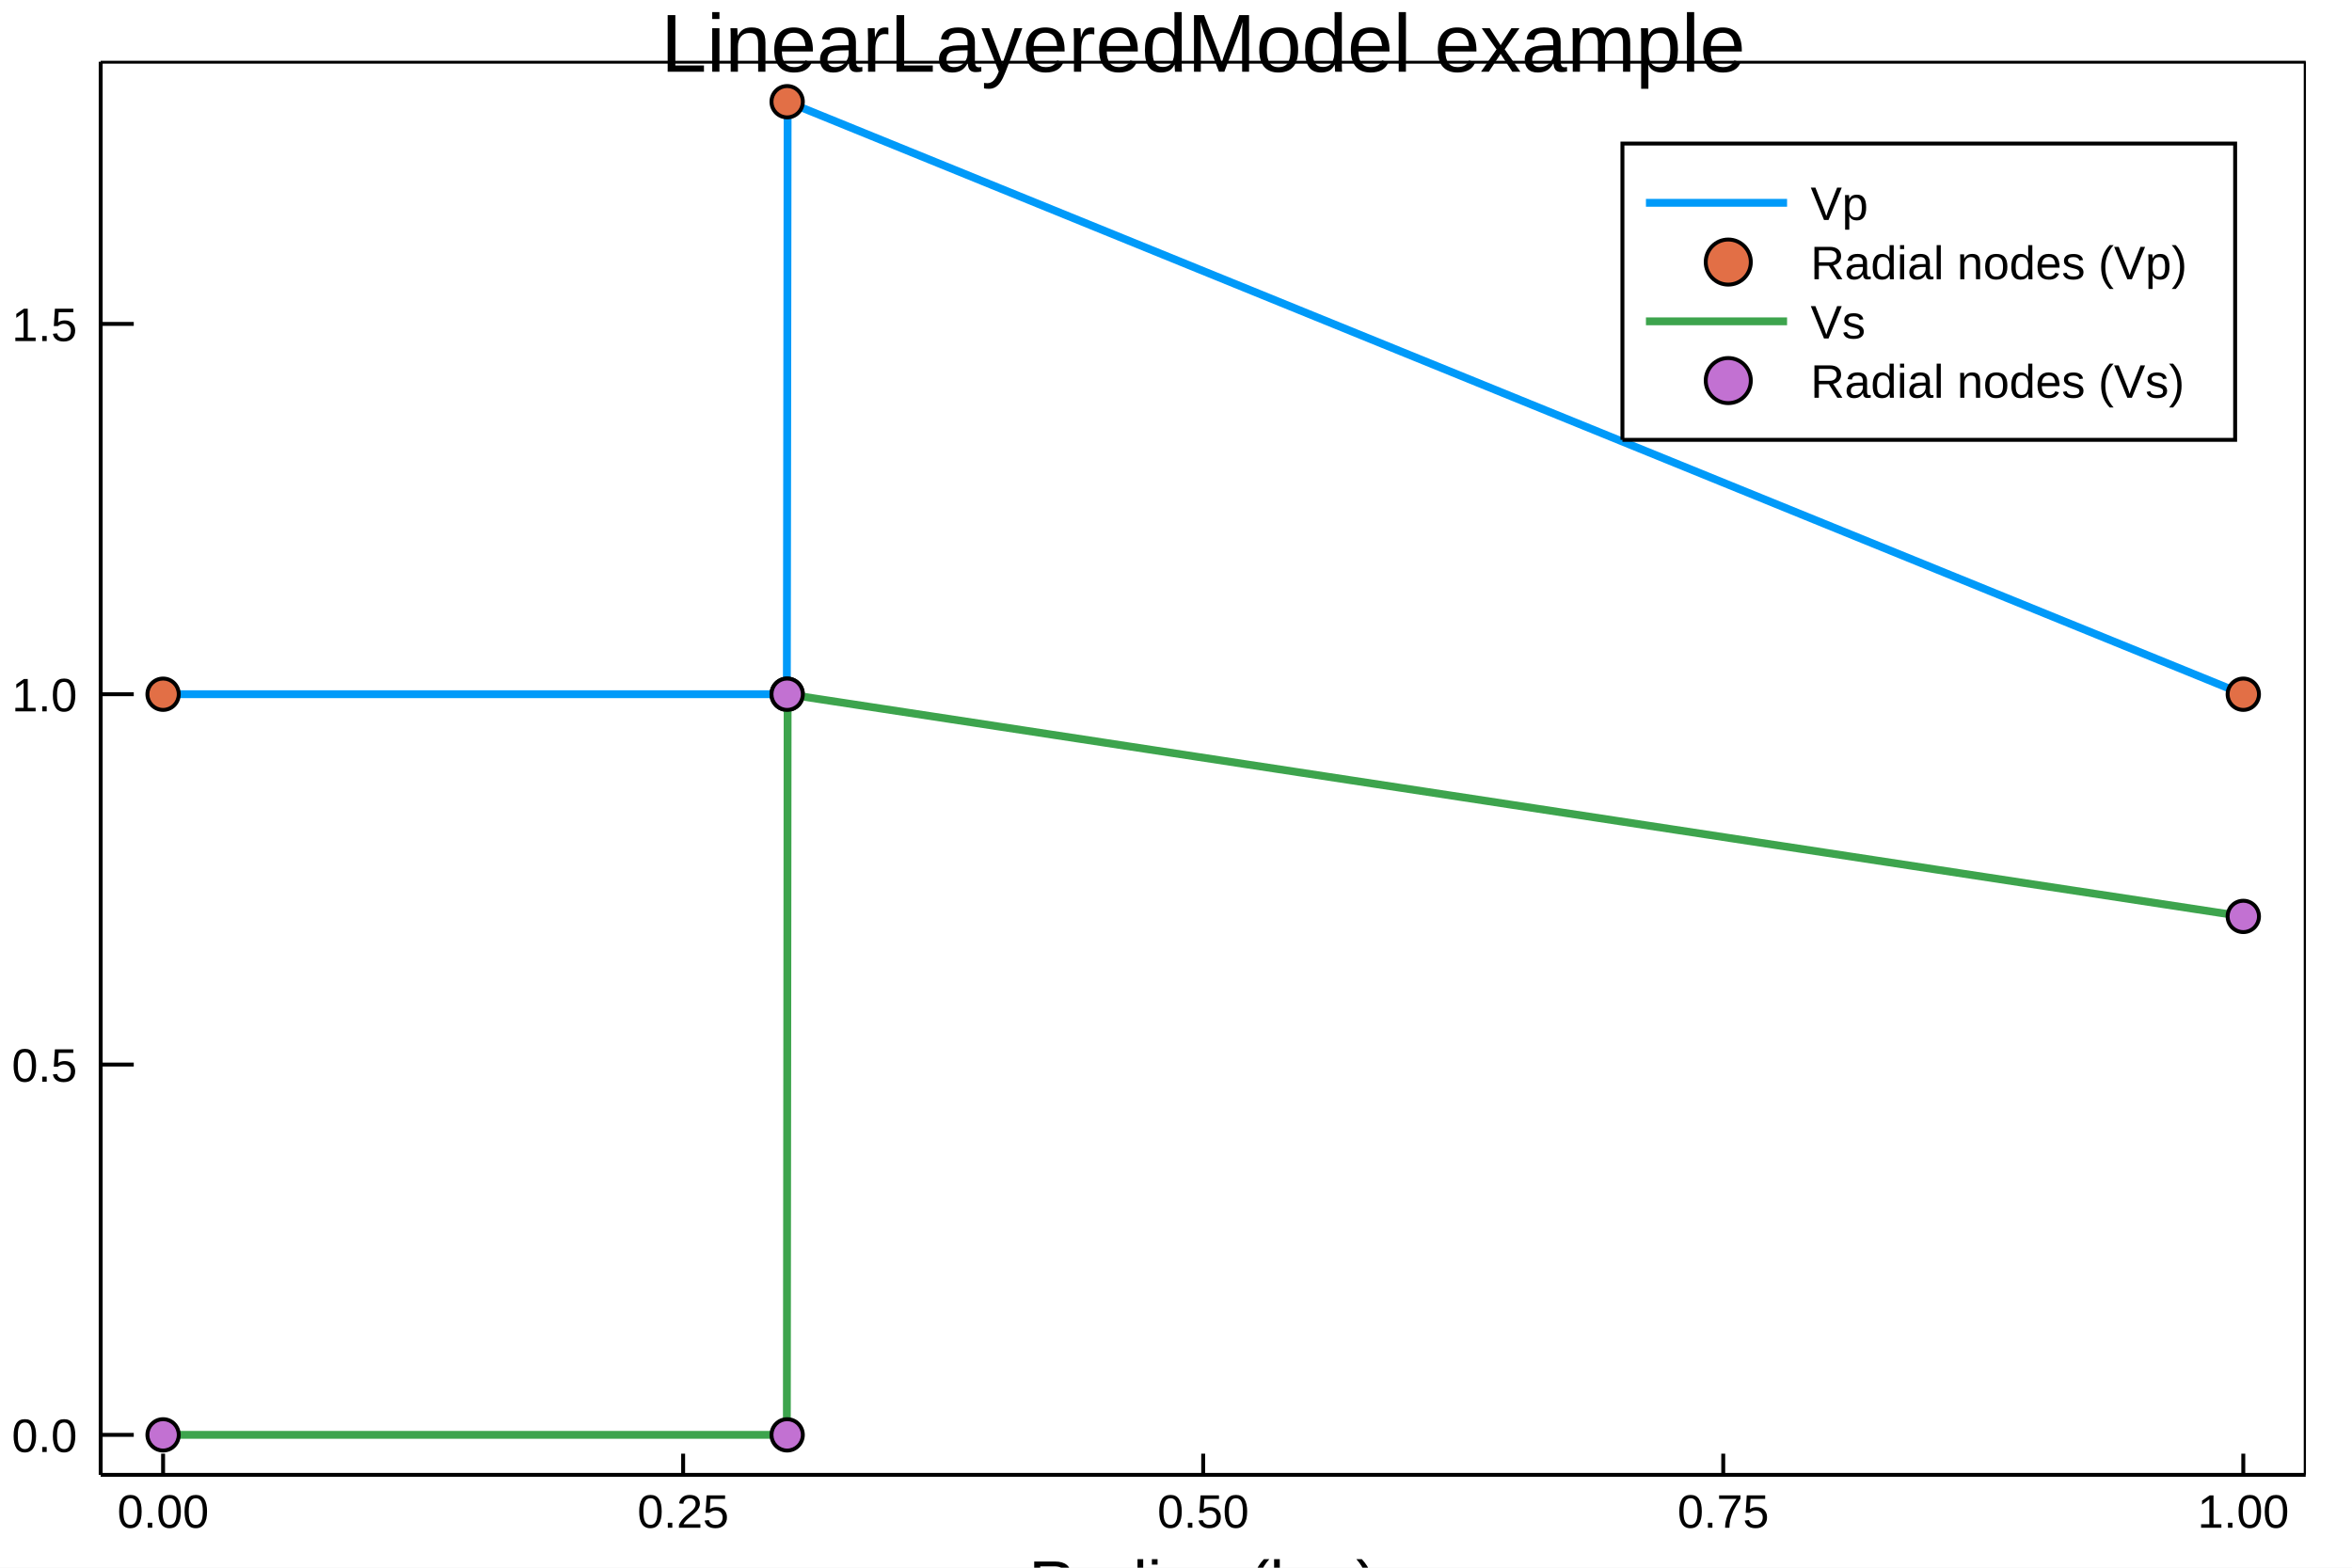
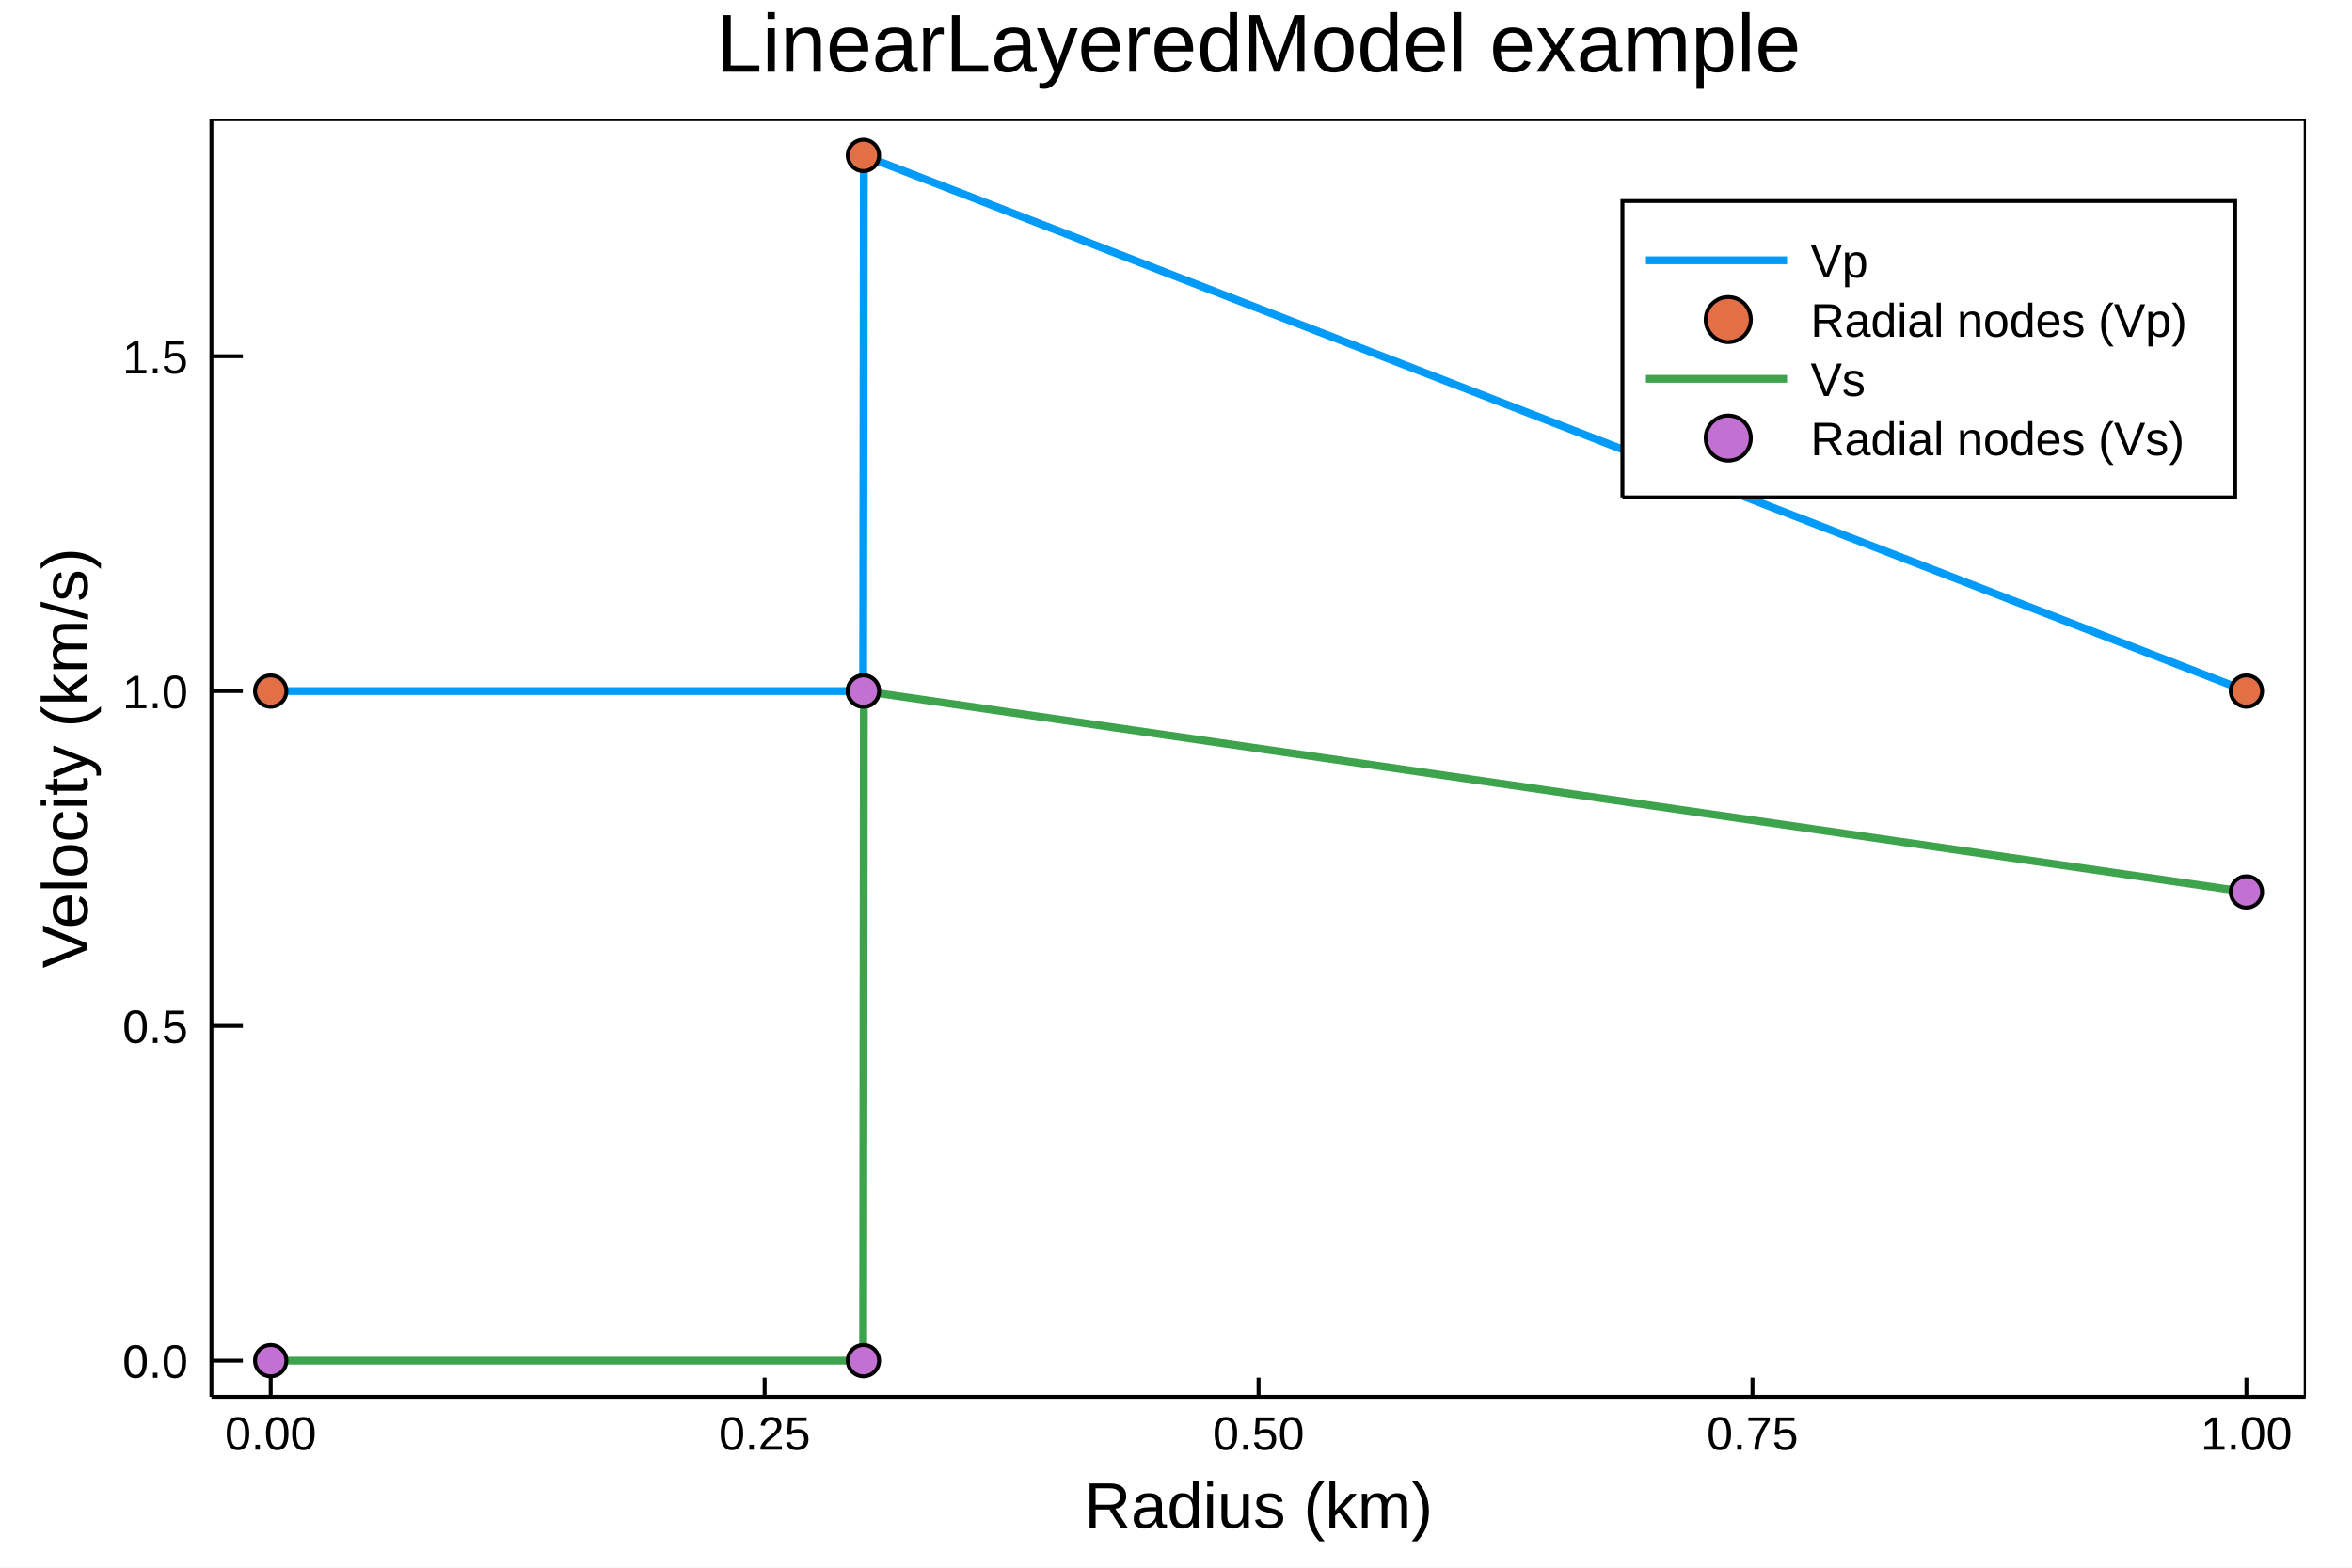
<svg xmlns="http://www.w3.org/2000/svg" width="600" height="400" viewBox="0 0 2400 1600">
  <defs>
-     <clipPath id="clip0800">
+     <clipPath id="clip5100">
      <rect x="0" y="0" width="2400" height="1600" />
    </clipPath>
  </defs>
-   <path clip-path="url(#clip0800)" d=" M0 1600 L2400 1600 L2400 0 L0 0  Z   " fill="#ffffff" fill-rule="evenodd" fill-opacity="1" />
+   <path clip-path="url(#clip5100)" d=" M0 1600 L2400 1600 L2400 0 L0 0  Z   " fill="#ffffff" fill-rule="evenodd" fill-opacity="1" />
  <defs>
-     <clipPath id="clip0801">
+     <clipPath id="clip5101">
      <rect x="480" y="0" width="1681" height="1600" />
    </clipPath>
  </defs>
-   <path clip-path="url(#clip0800)" d=" M102.74 1505.26 L2352.76 1505.26 L2352.76 62.992 L102.74 62.992  Z   " fill="#ffffff" fill-rule="evenodd" fill-opacity="1" />
+   <path clip-path="url(#clip5100)" d=" M215.754 1425.62 L2352.76 1425.62 L2352.76 121.675 L215.754 121.675  Z   " fill="#ffffff" fill-rule="evenodd" fill-opacity="1" />
  <defs>
-     <clipPath id="clip0802">
-       <rect x="102" y="62" width="2251" height="1443" />
+     <clipPath id="clip5102">
+       <rect x="215" y="121" width="2138" height="1305" />
    </clipPath>
  </defs>
-   <polyline clip-path="url(#clip0800)" style="stroke:#000000; stroke-width:4; stroke-opacity:1; fill:none" points="   102.74,1505.26 2352.76,1505.26    " />
-   <polyline clip-path="url(#clip0800)" style="stroke:#000000; stroke-width:4; stroke-opacity:1; fill:none" points="   102.74,1505.26 102.74,62.992    " />
-   <polyline clip-path="url(#clip0800)" style="stroke:#000000; stroke-width:4; stroke-opacity:1; fill:none" points="   166.42,1505.26 166.42,1483.63    " />
-   <polyline clip-path="url(#clip0800)" style="stroke:#000000; stroke-width:4; stroke-opacity:1; fill:none" points="   697.084,1505.26 697.084,1483.63    " />
-   <polyline clip-path="url(#clip0800)" style="stroke:#000000; stroke-width:4; stroke-opacity:1; fill:none" points="   1227.75,1505.26 1227.75,1483.63    " />
-   <polyline clip-path="url(#clip0800)" style="stroke:#000000; stroke-width:4; stroke-opacity:1; fill:none" points="   1758.41,1505.26 1758.41,1483.63    " />
-   <polyline clip-path="url(#clip0800)" style="stroke:#000000; stroke-width:4; stroke-opacity:1; fill:none" points="   2289.08,1505.26 2289.08,1483.63    " />
-   <polyline clip-path="url(#clip0800)" style="stroke:#000000; stroke-width:4; stroke-opacity:1; fill:none" points="   102.74,1464.44 136.49,1464.44    " />
-   <polyline clip-path="url(#clip0800)" style="stroke:#000000; stroke-width:4; stroke-opacity:1; fill:none" points="   102.74,1086.49 136.49,1086.49    " />
-   <polyline clip-path="url(#clip0800)" style="stroke:#000000; stroke-width:4; stroke-opacity:1; fill:none" points="   102.74,708.535 136.49,708.535    " />
-   <polyline clip-path="url(#clip0800)" style="stroke:#000000; stroke-width:4; stroke-opacity:1; fill:none" points="   102.74,330.583 136.49,330.583    " />
-   <g clip-path="url(#clip0800)">
-     <text style="fill:#000000; fill-opacity:1; font-family:Arial,Helvetica Neue,Helvetica,sans-serif; font-size:48px; text-anchor:middle;" transform="rotate(0, 166.42, 1559.26)" x="166.42" y="1559.26">0.00</text>
+   <polyline clip-path="url(#clip5100)" style="stroke:#000000; stroke-width:4; stroke-opacity:1; fill:none" points="   215.754,1425.62 2352.76,1425.62    " />
+   <polyline clip-path="url(#clip5100)" style="stroke:#000000; stroke-width:4; stroke-opacity:1; fill:none" points="   215.754,1425.62 215.754,121.675    " />
+   <polyline clip-path="url(#clip5100)" style="stroke:#000000; stroke-width:4; stroke-opacity:1; fill:none" points="   276.235,1425.62 276.235,1406.06    " />
+   <polyline clip-path="url(#clip5100)" style="stroke:#000000; stroke-width:4; stroke-opacity:1; fill:none" points="   780.245,1425.62 780.245,1406.06    " />
+   <polyline clip-path="url(#clip5100)" style="stroke:#000000; stroke-width:4; stroke-opacity:1; fill:none" points="   1284.25,1425.62 1284.25,1406.06    " />
+   <polyline clip-path="url(#clip5100)" style="stroke:#000000; stroke-width:4; stroke-opacity:1; fill:none" points="   1788.26,1425.62 1788.26,1406.06    " />
+   <polyline clip-path="url(#clip5100)" style="stroke:#000000; stroke-width:4; stroke-opacity:1; fill:none" points="   2292.27,1425.62 2292.27,1406.06    " />
+   <polyline clip-path="url(#clip5100)" style="stroke:#000000; stroke-width:4; stroke-opacity:1; fill:none" points="   215.754,1388.71 247.809,1388.71    " />
+   <polyline clip-path="url(#clip5100)" style="stroke:#000000; stroke-width:4; stroke-opacity:1; fill:none" points="   215.754,1047.01 247.809,1047.01    " />
+   <polyline clip-path="url(#clip5100)" style="stroke:#000000; stroke-width:4; stroke-opacity:1; fill:none" points="   215.754,705.306 247.809,705.306    " />
+   <polyline clip-path="url(#clip5100)" style="stroke:#000000; stroke-width:4; stroke-opacity:1; fill:none" points="   215.754,363.602 247.809,363.602    " />
+   <g clip-path="url(#clip5100)">
+     <text style="fill:#000000; fill-opacity:1; font-family:Arial,Helvetica Neue,Helvetica,sans-serif; font-size:48px; text-anchor:middle;" transform="rotate(0, 276.235, 1479.62)" x="276.235" y="1479.62">0.00</text>
  </g>
-   <g clip-path="url(#clip0800)">
-     <text style="fill:#000000; fill-opacity:1; font-family:Arial,Helvetica Neue,Helvetica,sans-serif; font-size:48px; text-anchor:middle;" transform="rotate(0, 697.084, 1559.26)" x="697.084" y="1559.26">0.25</text>
+   <g clip-path="url(#clip5100)">
+     <text style="fill:#000000; fill-opacity:1; font-family:Arial,Helvetica Neue,Helvetica,sans-serif; font-size:48px; text-anchor:middle;" transform="rotate(0, 780.245, 1479.62)" x="780.245" y="1479.62">0.25</text>
  </g>
-   <g clip-path="url(#clip0800)">
-     <text style="fill:#000000; fill-opacity:1; font-family:Arial,Helvetica Neue,Helvetica,sans-serif; font-size:48px; text-anchor:middle;" transform="rotate(0, 1227.75, 1559.26)" x="1227.75" y="1559.26">0.50</text>
+   <g clip-path="url(#clip5100)">
+     <text style="fill:#000000; fill-opacity:1; font-family:Arial,Helvetica Neue,Helvetica,sans-serif; font-size:48px; text-anchor:middle;" transform="rotate(0, 1284.25, 1479.62)" x="1284.25" y="1479.62">0.50</text>
  </g>
-   <g clip-path="url(#clip0800)">
-     <text style="fill:#000000; fill-opacity:1; font-family:Arial,Helvetica Neue,Helvetica,sans-serif; font-size:48px; text-anchor:middle;" transform="rotate(0, 1758.41, 1559.26)" x="1758.41" y="1559.26">0.75</text>
+   <g clip-path="url(#clip5100)">
+     <text style="fill:#000000; fill-opacity:1; font-family:Arial,Helvetica Neue,Helvetica,sans-serif; font-size:48px; text-anchor:middle;" transform="rotate(0, 1788.26, 1479.62)" x="1788.26" y="1479.62">0.75</text>
  </g>
-   <g clip-path="url(#clip0800)">
-     <text style="fill:#000000; fill-opacity:1; font-family:Arial,Helvetica Neue,Helvetica,sans-serif; font-size:48px; text-anchor:middle;" transform="rotate(0, 2289.08, 1559.26)" x="2289.08" y="1559.26">1.00</text>
+   <g clip-path="url(#clip5100)">
+     <text style="fill:#000000; fill-opacity:1; font-family:Arial,Helvetica Neue,Helvetica,sans-serif; font-size:48px; text-anchor:middle;" transform="rotate(0, 2292.27, 1479.62)" x="2292.27" y="1479.62">1.00</text>
  </g>
-   <g clip-path="url(#clip0800)">
-     <text style="fill:#000000; fill-opacity:1; font-family:Arial,Helvetica Neue,Helvetica,sans-serif; font-size:48px; text-anchor:end;" transform="rotate(0, 78.7402, 1481.94)" x="78.74" y="1481.94">0.0</text>
+   <g clip-path="url(#clip5100)">
+     <text style="fill:#000000; fill-opacity:1; font-family:Arial,Helvetica Neue,Helvetica,sans-serif; font-size:48px; text-anchor:end;" transform="rotate(0, 191.754, 1406.21)" x="191.754" y="1406.21">0.0</text>
  </g>
-   <g clip-path="url(#clip0800)">
-     <text style="fill:#000000; fill-opacity:1; font-family:Arial,Helvetica Neue,Helvetica,sans-serif; font-size:48px; text-anchor:end;" transform="rotate(0, 78.7402, 1103.99)" x="78.74" y="1103.99">0.5</text>
+   <g clip-path="url(#clip5100)">
+     <text style="fill:#000000; fill-opacity:1; font-family:Arial,Helvetica Neue,Helvetica,sans-serif; font-size:48px; text-anchor:end;" transform="rotate(0, 191.754, 1064.51)" x="191.754" y="1064.51">0.5</text>
  </g>
-   <g clip-path="url(#clip0800)">
-     <text style="fill:#000000; fill-opacity:1; font-family:Arial,Helvetica Neue,Helvetica,sans-serif; font-size:48px; text-anchor:end;" transform="rotate(0, 78.7402, 726.035)" x="78.74" y="726.035">1.0</text>
+   <g clip-path="url(#clip5100)">
+     <text style="fill:#000000; fill-opacity:1; font-family:Arial,Helvetica Neue,Helvetica,sans-serif; font-size:48px; text-anchor:end;" transform="rotate(0, 191.754, 722.806)" x="191.754" y="722.806">1.0</text>
  </g>
-   <g clip-path="url(#clip0800)">
-     <text style="fill:#000000; fill-opacity:1; font-family:Arial,Helvetica Neue,Helvetica,sans-serif; font-size:48px; text-anchor:end;" transform="rotate(0, 78.7402, 348.083)" x="78.74" y="348.083">1.5</text>
+   <g clip-path="url(#clip5100)">
+     <text style="fill:#000000; fill-opacity:1; font-family:Arial,Helvetica Neue,Helvetica,sans-serif; font-size:48px; text-anchor:end;" transform="rotate(0, 191.754, 381.102)" x="191.754" y="381.102">1.5</text>
  </g>
-   <polyline clip-path="url(#clip0802)" style="stroke:#000000; stroke-width:4; stroke-opacity:1; fill:none" points="   102.74,62.992 2352.76,62.992    " />
-   <polyline clip-path="url(#clip0802)" style="stroke:#000000; stroke-width:4; stroke-opacity:1; fill:none" points="   2352.76,1505.26 2352.76,62.992    " />
-   <g clip-path="url(#clip0800)">
-     <text style="fill:#000000; fill-opacity:1; font-family:Arial,Helvetica Neue,Helvetica,sans-serif; font-size:84px; text-anchor:middle;" transform="rotate(0, 1227.75, 73.2)" x="1227.75" y="73.2">LinearLayeredModel example</text>
+   <polyline clip-path="url(#clip5102)" style="stroke:#000000; stroke-width:4; stroke-opacity:1; fill:none" points="   215.754,121.675 2352.76,121.675    " />
+   <polyline clip-path="url(#clip5102)" style="stroke:#000000; stroke-width:4; stroke-opacity:1; fill:none" points="   2352.76,1425.62 2352.76,121.675    " />
+   <g clip-path="url(#clip5100)">
+     <text style="fill:#000000; fill-opacity:1; font-family:Arial,Helvetica Neue,Helvetica,sans-serif; font-size:84px; text-anchor:middle;" transform="rotate(0, 1284.25, 73.2)" x="1284.25" y="73.2">LinearLayeredModel example</text>
  </g>
-   <g clip-path="url(#clip0800)">
-     <text style="fill:#000000; fill-opacity:1; font-family:Arial,Helvetica Neue,Helvetica,sans-serif; font-size:66px; text-anchor:middle;" transform="rotate(0, 1227.75, 1639.12)" x="1227.75" y="1639.12">Radius (km)</text>
+   <g clip-path="url(#clip5100)">
+     <text style="fill:#000000; fill-opacity:1; font-family:Arial,Helvetica Neue,Helvetica,sans-serif; font-size:66px; text-anchor:middle;" transform="rotate(0, 1284.25, 1559.48)" x="1284.25" y="1559.48">Radius (km)</text>
  </g>
-   <g clip-path="url(#clip0800)">
-     <text style="fill:#000000; fill-opacity:1; font-family:Arial,Helvetica Neue,Helvetica,sans-serif; font-size:66px; text-anchor:middle;" transform="rotate(-90, -23.7278, 784.126)" x="-23.728" y="784.126">Velocity (km/s)</text>
+   <g clip-path="url(#clip5100)">
+     <text style="fill:#000000; fill-opacity:1; font-family:Arial,Helvetica Neue,Helvetica,sans-serif; font-size:66px; text-anchor:middle;" transform="rotate(-90, 89.2861, 773.647)" x="89.286" y="773.647">Velocity (km/s)</text>
  </g>
-   <polyline clip-path="url(#clip0802)" style="stroke:#009af9; stroke-width:8; stroke-opacity:1; fill:none" points="   166.42,708.535 187.149,708.535 378.823,708.535 494.011,708.535 591.401,708.535 644.298,708.535 697.194,708.535 721.577,708.535 745.96,708.535 758.152,708.535    770.343,708.535 776.439,708.535 782.534,708.535 788.63,708.535 794.726,708.535 796.36,708.535 797.994,708.535 799.627,708.535 801.261,708.535 802.078,708.535    802.895,708.535 803.712,104.013 804.529,104.345 805.346,104.677 806.163,105.01 806.98,105.342 807.796,105.675 811.064,107.005 814.332,108.335 817.599,109.665    820.867,110.994 833.938,116.314 847.008,121.633 873.149,132.273 899.29,142.912 959.864,167.564 1020.44,192.217 1128.1,236.034 1222.51,274.458 1325.44,316.35    1428.99,358.491 1543.47,405.083 1652.39,449.414 1765.65,495.508 1860.99,534.31 1977.39,581.682 2086.8,626.213 2262.1,697.556 2289.08,708.535    " />
-   <circle clip-path="url(#clip0802)" style="fill:#000000; stroke:none; fill-opacity:1" cx="166.42" cy="708.535" r="18" />
-   <circle clip-path="url(#clip0802)" style="fill:#e26f46; stroke:none; fill-opacity:1" cx="166.42" cy="708.535" r="14" />
-   <circle clip-path="url(#clip0802)" style="fill:#000000; stroke:none; fill-opacity:1" cx="803.217" cy="708.535" r="18" />
-   <circle clip-path="url(#clip0802)" style="fill:#e26f46; stroke:none; fill-opacity:1" cx="803.217" cy="708.535" r="14" />
-   <circle clip-path="url(#clip0802)" style="fill:#000000; stroke:none; fill-opacity:1" cx="803.217" cy="103.811" r="18" />
-   <circle clip-path="url(#clip0802)" style="fill:#e26f46; stroke:none; fill-opacity:1" cx="803.217" cy="103.811" r="14" />
-   <circle clip-path="url(#clip0802)" style="fill:#000000; stroke:none; fill-opacity:1" cx="2289.08" cy="708.535" r="18" />
-   <circle clip-path="url(#clip0802)" style="fill:#e26f46; stroke:none; fill-opacity:1" cx="2289.08" cy="708.535" r="14" />
-   <polyline clip-path="url(#clip0802)" style="stroke:#3da44d; stroke-width:8; stroke-opacity:1; fill:none" points="   166.42,1464.44 187.149,1464.44 378.823,1464.44 494.011,1464.44 591.401,1464.44 644.298,1464.44 697.194,1464.44 721.577,1464.44 745.96,1464.44 758.152,1464.44    770.343,1464.44 776.439,1464.44 782.534,1464.44 788.63,1464.44 794.726,1464.44 796.36,1464.44 797.994,1464.44 799.627,1464.44 801.261,1464.44 802.078,1464.44    802.895,1464.44 803.712,708.611 804.529,708.736 805.346,708.86 806.163,708.985 806.98,709.11 807.796,709.234 811.064,709.733 814.332,710.232 817.599,710.731    820.867,711.229 833.938,713.224 847.008,715.219 873.149,719.209 899.29,723.198 959.864,732.443 1020.44,741.688 1128.1,758.119 1222.51,772.528 1325.44,788.237    1428.99,804.04 1543.47,821.512 1652.39,838.137 1765.65,855.422 1860.99,869.972 1977.39,887.737 2086.8,904.436 2262.1,931.19 2289.08,935.307    " />
-   <circle clip-path="url(#clip0802)" style="fill:#000000; stroke:none; fill-opacity:1" cx="166.42" cy="1464.44" r="18" />
-   <circle clip-path="url(#clip0802)" style="fill:#c271d2; stroke:none; fill-opacity:1" cx="166.42" cy="1464.44" r="14" />
-   <circle clip-path="url(#clip0802)" style="fill:#000000; stroke:none; fill-opacity:1" cx="803.217" cy="1464.44" r="18" />
-   <circle clip-path="url(#clip0802)" style="fill:#c271d2; stroke:none; fill-opacity:1" cx="803.217" cy="1464.44" r="14" />
-   <circle clip-path="url(#clip0802)" style="fill:#000000; stroke:none; fill-opacity:1" cx="803.217" cy="708.535" r="18" />
-   <circle clip-path="url(#clip0802)" style="fill:#c271d2; stroke:none; fill-opacity:1" cx="803.217" cy="708.535" r="14" />
-   <circle clip-path="url(#clip0802)" style="fill:#000000; stroke:none; fill-opacity:1" cx="2289.08" cy="935.307" r="18" />
-   <circle clip-path="url(#clip0802)" style="fill:#c271d2; stroke:none; fill-opacity:1" cx="2289.08" cy="935.307" r="14" />
-   <path clip-path="url(#clip0800)" d=" M1655.54 448.912 L2280.76 448.912 L2280.76 146.512 L1655.54 146.512  Z   " fill="#ffffff" fill-rule="evenodd" fill-opacity="1" />
-   <polyline clip-path="url(#clip0800)" style="stroke:#000000; stroke-width:4; stroke-opacity:1; fill:none" points="   1655.54,448.912 2280.76,448.912 2280.76,146.512 1655.54,146.512 1655.54,448.912    " />
-   <polyline clip-path="url(#clip0800)" style="stroke:#009af9; stroke-width:8; stroke-opacity:1; fill:none" points="   1679.54,206.992 1823.54,206.992    " />
-   <g clip-path="url(#clip0800)">
-     <text style="fill:#000000; fill-opacity:1; font-family:Arial,Helvetica Neue,Helvetica,sans-serif; font-size:48px; text-anchor:start;" transform="rotate(0, 1847.54, 224.492)" x="1847.54" y="224.492">Vp</text>
+   <polyline clip-path="url(#clip5102)" style="stroke:#009af9; stroke-width:8; stroke-opacity:1; fill:none" points="   276.235,705.306 295.924,705.306 477.97,705.306 587.372,705.306 679.871,705.306 730.11,705.306 780.35,705.306 803.508,705.306 826.666,705.306 838.245,705.306    849.825,705.306 855.614,705.306 861.404,705.306 867.193,705.306 872.983,705.306 874.535,705.306 876.086,705.306 877.638,705.306 879.19,705.306 879.966,705.306    880.742,705.306 881.517,158.761 882.293,159.062 883.069,159.363 883.845,159.663 884.621,159.964 885.397,160.264 888.5,161.467 891.604,162.669 894.707,163.871    897.811,165.074 910.225,169.883 922.639,174.692 947.467,184.311 972.295,193.93 1029.83,216.218 1087.36,238.507 1189.61,278.121 1279.28,312.86 1377.04,350.734    1475.39,388.833 1584.12,430.957 1687.57,471.036 1795.14,512.71 1885.69,547.79 1996.24,590.619 2100.16,630.879 2266.65,695.38 2292.27,705.306    " />
+   <circle clip-path="url(#clip5102)" style="fill:#000000; stroke:none; fill-opacity:1" cx="276.235" cy="705.306" r="18" />
+   <circle clip-path="url(#clip5102)" style="fill:#e26f46; stroke:none; fill-opacity:1" cx="276.235" cy="705.306" r="14" />
+   <circle clip-path="url(#clip5102)" style="fill:#000000; stroke:none; fill-opacity:1" cx="881.047" cy="705.306" r="18" />
+   <circle clip-path="url(#clip5102)" style="fill:#e26f46; stroke:none; fill-opacity:1" cx="881.047" cy="705.306" r="14" />
+   <circle clip-path="url(#clip5102)" style="fill:#000000; stroke:none; fill-opacity:1" cx="881.047" cy="158.579" r="18" />
+   <circle clip-path="url(#clip5102)" style="fill:#e26f46; stroke:none; fill-opacity:1" cx="881.047" cy="158.579" r="14" />
+   <circle clip-path="url(#clip5102)" style="fill:#000000; stroke:none; fill-opacity:1" cx="2292.27" cy="705.306" r="18" />
+   <circle clip-path="url(#clip5102)" style="fill:#e26f46; stroke:none; fill-opacity:1" cx="2292.27" cy="705.306" r="14" />
+   <polyline clip-path="url(#clip5102)" style="stroke:#3da44d; stroke-width:8; stroke-opacity:1; fill:none" points="   276.235,1388.71 295.924,1388.71 477.97,1388.71 587.372,1388.71 679.871,1388.71 730.11,1388.71 780.35,1388.71 803.508,1388.71 826.666,1388.71 838.245,1388.71    849.825,1388.71 855.614,1388.71 861.404,1388.71 867.193,1388.71 872.983,1388.71 874.535,1388.71 876.086,1388.71 877.638,1388.71 879.19,1388.71 879.966,1388.71    880.742,1388.71 881.517,705.374 882.293,705.487 883.069,705.6 883.845,705.713 884.621,705.825 885.397,705.938 888.5,706.389 891.604,706.84 894.707,707.291    897.811,707.741 910.225,709.545 922.639,711.348 947.467,714.955 972.295,718.562 1029.83,726.921 1087.36,735.279 1189.61,750.134 1279.28,763.161 1377.04,777.364    1475.39,791.651 1584.12,807.448 1687.57,822.477 1795.14,838.105 1885.69,851.26 1996.24,867.321 2100.16,882.419 2266.65,906.606 2292.27,910.329    " />
+   <circle clip-path="url(#clip5102)" style="fill:#000000; stroke:none; fill-opacity:1" cx="276.235" cy="1388.71" r="18" />
+   <circle clip-path="url(#clip5102)" style="fill:#c271d2; stroke:none; fill-opacity:1" cx="276.235" cy="1388.71" r="14" />
+   <circle clip-path="url(#clip5102)" style="fill:#000000; stroke:none; fill-opacity:1" cx="881.047" cy="1388.71" r="18" />
+   <circle clip-path="url(#clip5102)" style="fill:#c271d2; stroke:none; fill-opacity:1" cx="881.047" cy="1388.71" r="14" />
+   <circle clip-path="url(#clip5102)" style="fill:#000000; stroke:none; fill-opacity:1" cx="881.047" cy="705.306" r="18" />
+   <circle clip-path="url(#clip5102)" style="fill:#c271d2; stroke:none; fill-opacity:1" cx="881.047" cy="705.306" r="14" />
+   <circle clip-path="url(#clip5102)" style="fill:#000000; stroke:none; fill-opacity:1" cx="2292.27" cy="910.329" r="18" />
+   <circle clip-path="url(#clip5102)" style="fill:#c271d2; stroke:none; fill-opacity:1" cx="2292.27" cy="910.329" r="14" />
+   <path clip-path="url(#clip5100)" d=" M1655.54 507.595 L2280.76 507.595 L2280.76 205.195 L1655.54 205.195  Z   " fill="#ffffff" fill-rule="evenodd" fill-opacity="1" />
+   <polyline clip-path="url(#clip5100)" style="stroke:#000000; stroke-width:4; stroke-opacity:1; fill:none" points="   1655.54,507.595 2280.76,507.595 2280.76,205.195 1655.54,205.195 1655.54,507.595    " />
+   <polyline clip-path="url(#clip5100)" style="stroke:#009af9; stroke-width:8; stroke-opacity:1; fill:none" points="   1679.54,265.675 1823.54,265.675    " />
+   <g clip-path="url(#clip5100)">
+     <text style="fill:#000000; fill-opacity:1; font-family:Arial,Helvetica Neue,Helvetica,sans-serif; font-size:48px; text-anchor:start;" transform="rotate(0, 1847.54, 283.175)" x="1847.54" y="283.175">Vp</text>
  </g>
-   <circle clip-path="url(#clip0800)" style="fill:#000000; stroke:none; fill-opacity:1" cx="1763.54" cy="267.472" r="25" />
-   <circle clip-path="url(#clip0800)" style="fill:#e26f46; stroke:none; fill-opacity:1" cx="1763.54" cy="267.472" r="21" />
-   <g clip-path="url(#clip0800)">
-     <text style="fill:#000000; fill-opacity:1; font-family:Arial,Helvetica Neue,Helvetica,sans-serif; font-size:48px; text-anchor:start;" transform="rotate(0, 1847.54, 284.972)" x="1847.54" y="284.972">Radial nodes (Vp)</text>
+   <circle clip-path="url(#clip5100)" style="fill:#000000; stroke:none; fill-opacity:1" cx="1763.54" cy="326.155" r="25" />
+   <circle clip-path="url(#clip5100)" style="fill:#e26f46; stroke:none; fill-opacity:1" cx="1763.54" cy="326.155" r="21" />
+   <g clip-path="url(#clip5100)">
+     <text style="fill:#000000; fill-opacity:1; font-family:Arial,Helvetica Neue,Helvetica,sans-serif; font-size:48px; text-anchor:start;" transform="rotate(0, 1847.54, 343.655)" x="1847.54" y="343.655">Radial nodes (Vp)</text>
  </g>
-   <polyline clip-path="url(#clip0800)" style="stroke:#3da44d; stroke-width:8; stroke-opacity:1; fill:none" points="   1679.54,327.952 1823.54,327.952    " />
-   <g clip-path="url(#clip0800)">
-     <text style="fill:#000000; fill-opacity:1; font-family:Arial,Helvetica Neue,Helvetica,sans-serif; font-size:48px; text-anchor:start;" transform="rotate(0, 1847.54, 345.452)" x="1847.54" y="345.452">Vs</text>
+   <polyline clip-path="url(#clip5100)" style="stroke:#3da44d; stroke-width:8; stroke-opacity:1; fill:none" points="   1679.54,386.635 1823.54,386.635    " />
+   <g clip-path="url(#clip5100)">
+     <text style="fill:#000000; fill-opacity:1; font-family:Arial,Helvetica Neue,Helvetica,sans-serif; font-size:48px; text-anchor:start;" transform="rotate(0, 1847.54, 404.135)" x="1847.54" y="404.135">Vs</text>
  </g>
-   <circle clip-path="url(#clip0800)" style="fill:#000000; stroke:none; fill-opacity:1" cx="1763.54" cy="388.432" r="25" />
-   <circle clip-path="url(#clip0800)" style="fill:#c271d2; stroke:none; fill-opacity:1" cx="1763.54" cy="388.432" r="21" />
-   <g clip-path="url(#clip0800)">
-     <text style="fill:#000000; fill-opacity:1; font-family:Arial,Helvetica Neue,Helvetica,sans-serif; font-size:48px; text-anchor:start;" transform="rotate(0, 1847.54, 405.932)" x="1847.54" y="405.932">Radial nodes (Vs)</text>
+   <circle clip-path="url(#clip5100)" style="fill:#000000; stroke:none; fill-opacity:1" cx="1763.54" cy="447.115" r="25" />
+   <circle clip-path="url(#clip5100)" style="fill:#c271d2; stroke:none; fill-opacity:1" cx="1763.54" cy="447.115" r="21" />
+   <g clip-path="url(#clip5100)">
+     <text style="fill:#000000; fill-opacity:1; font-family:Arial,Helvetica Neue,Helvetica,sans-serif; font-size:48px; text-anchor:start;" transform="rotate(0, 1847.54, 464.615)" x="1847.54" y="464.615">Radial nodes (Vs)</text>
  </g>
</svg>
